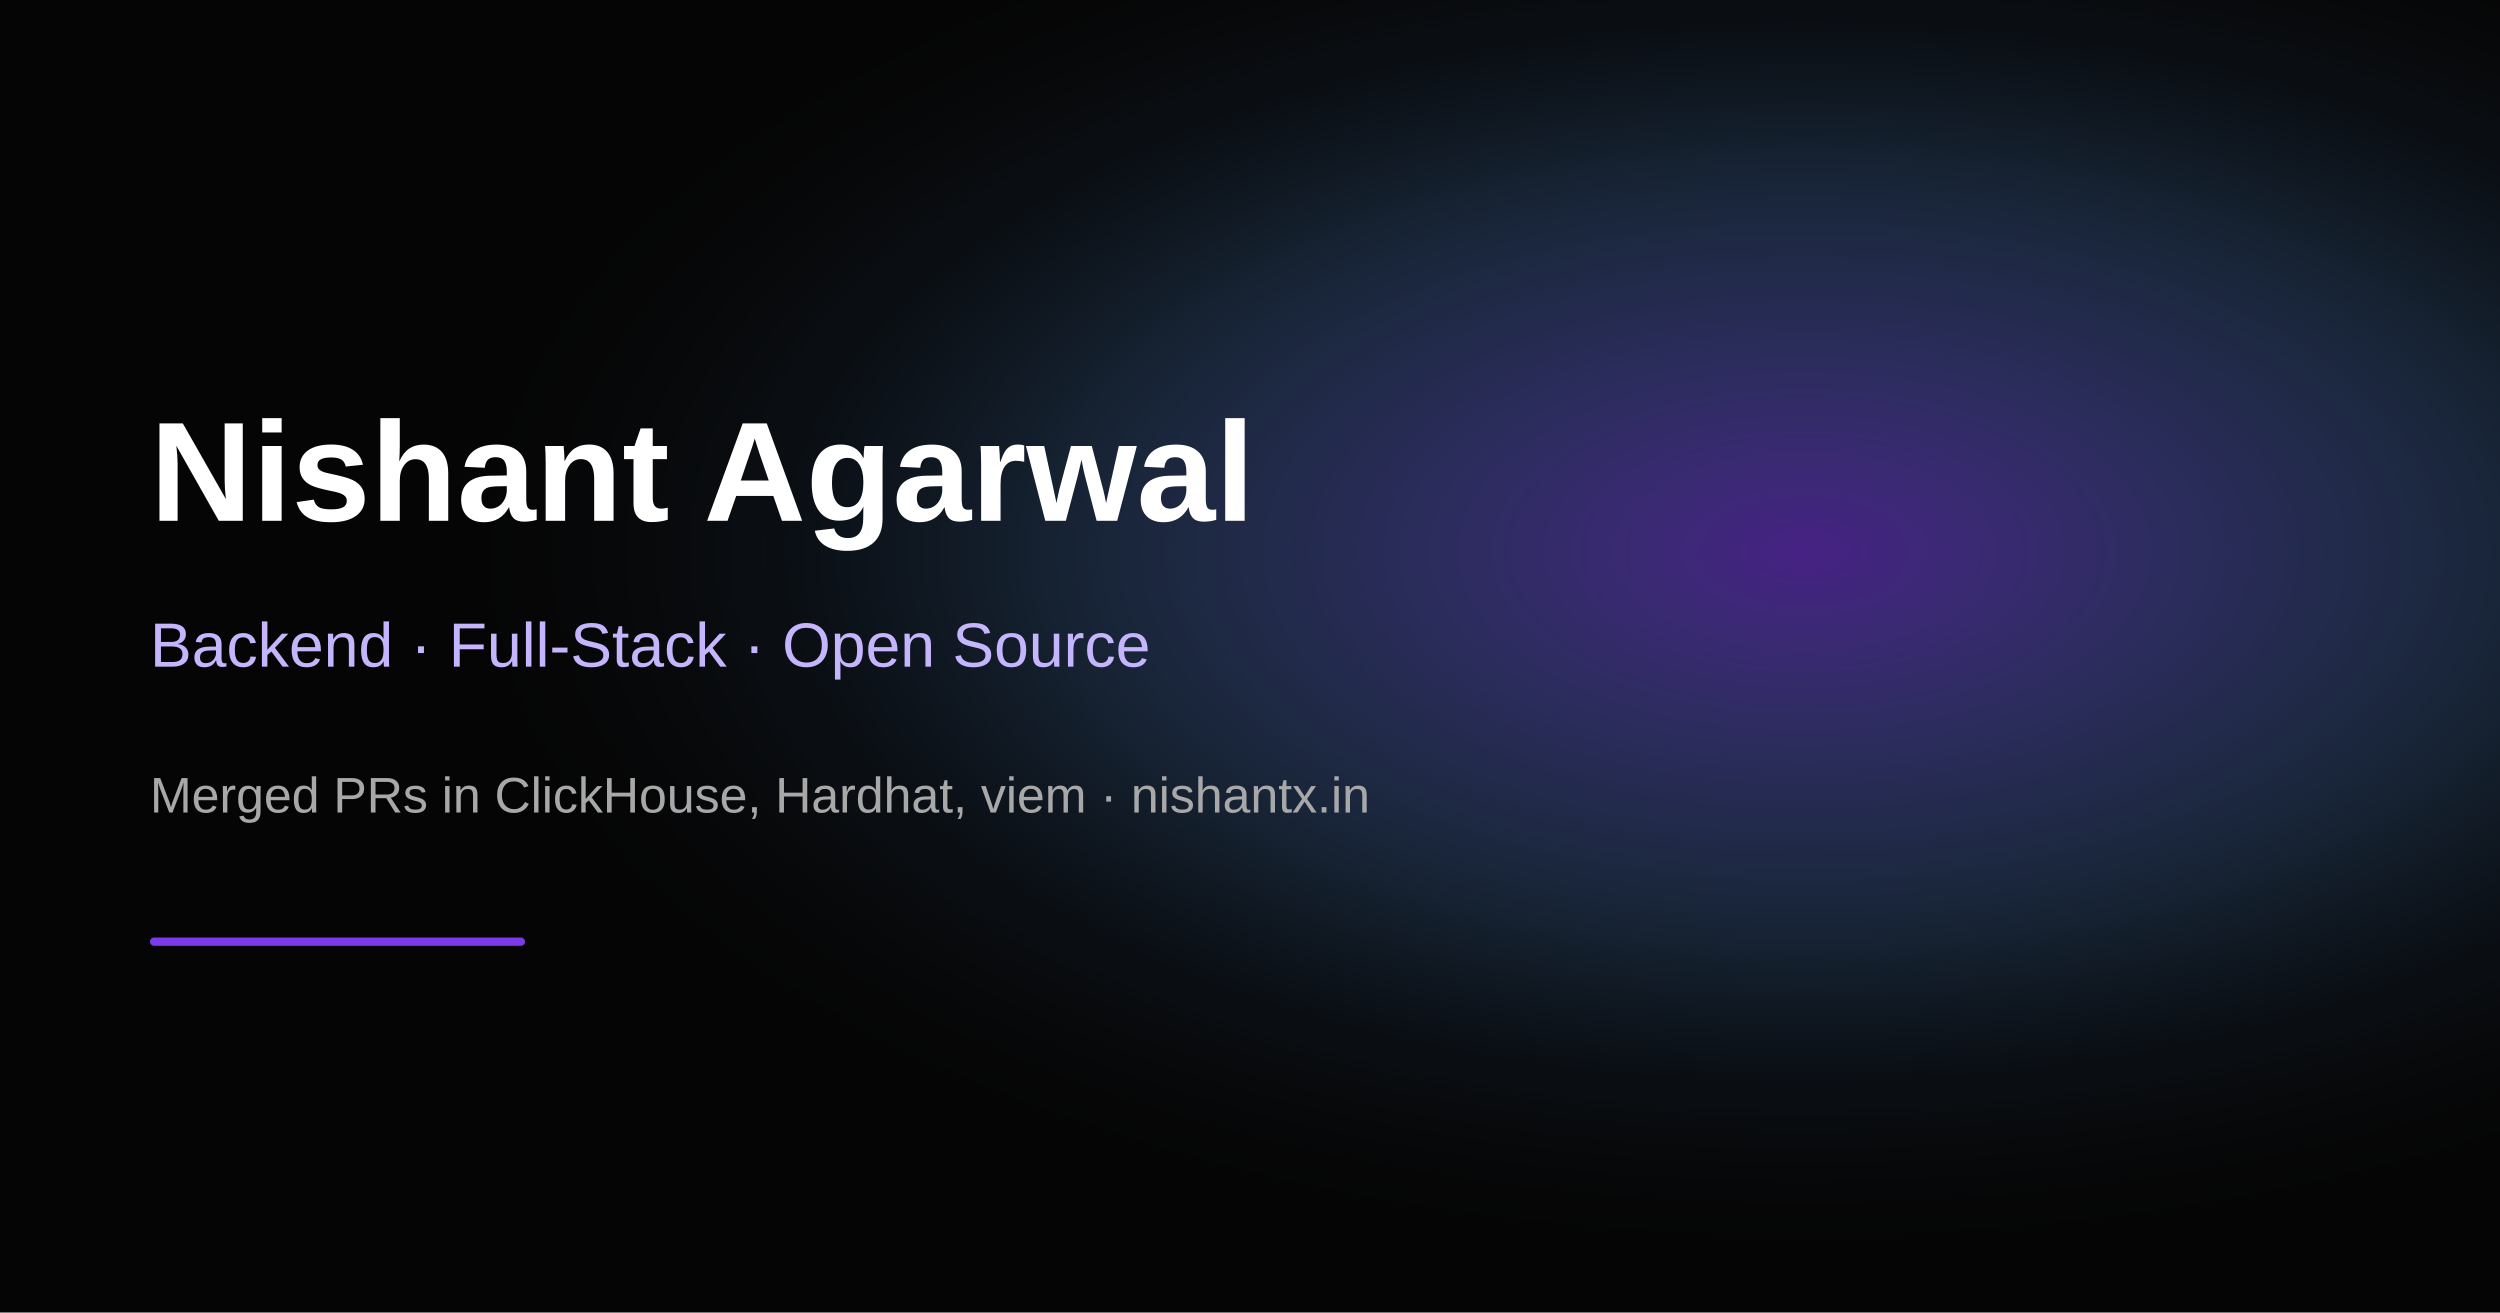
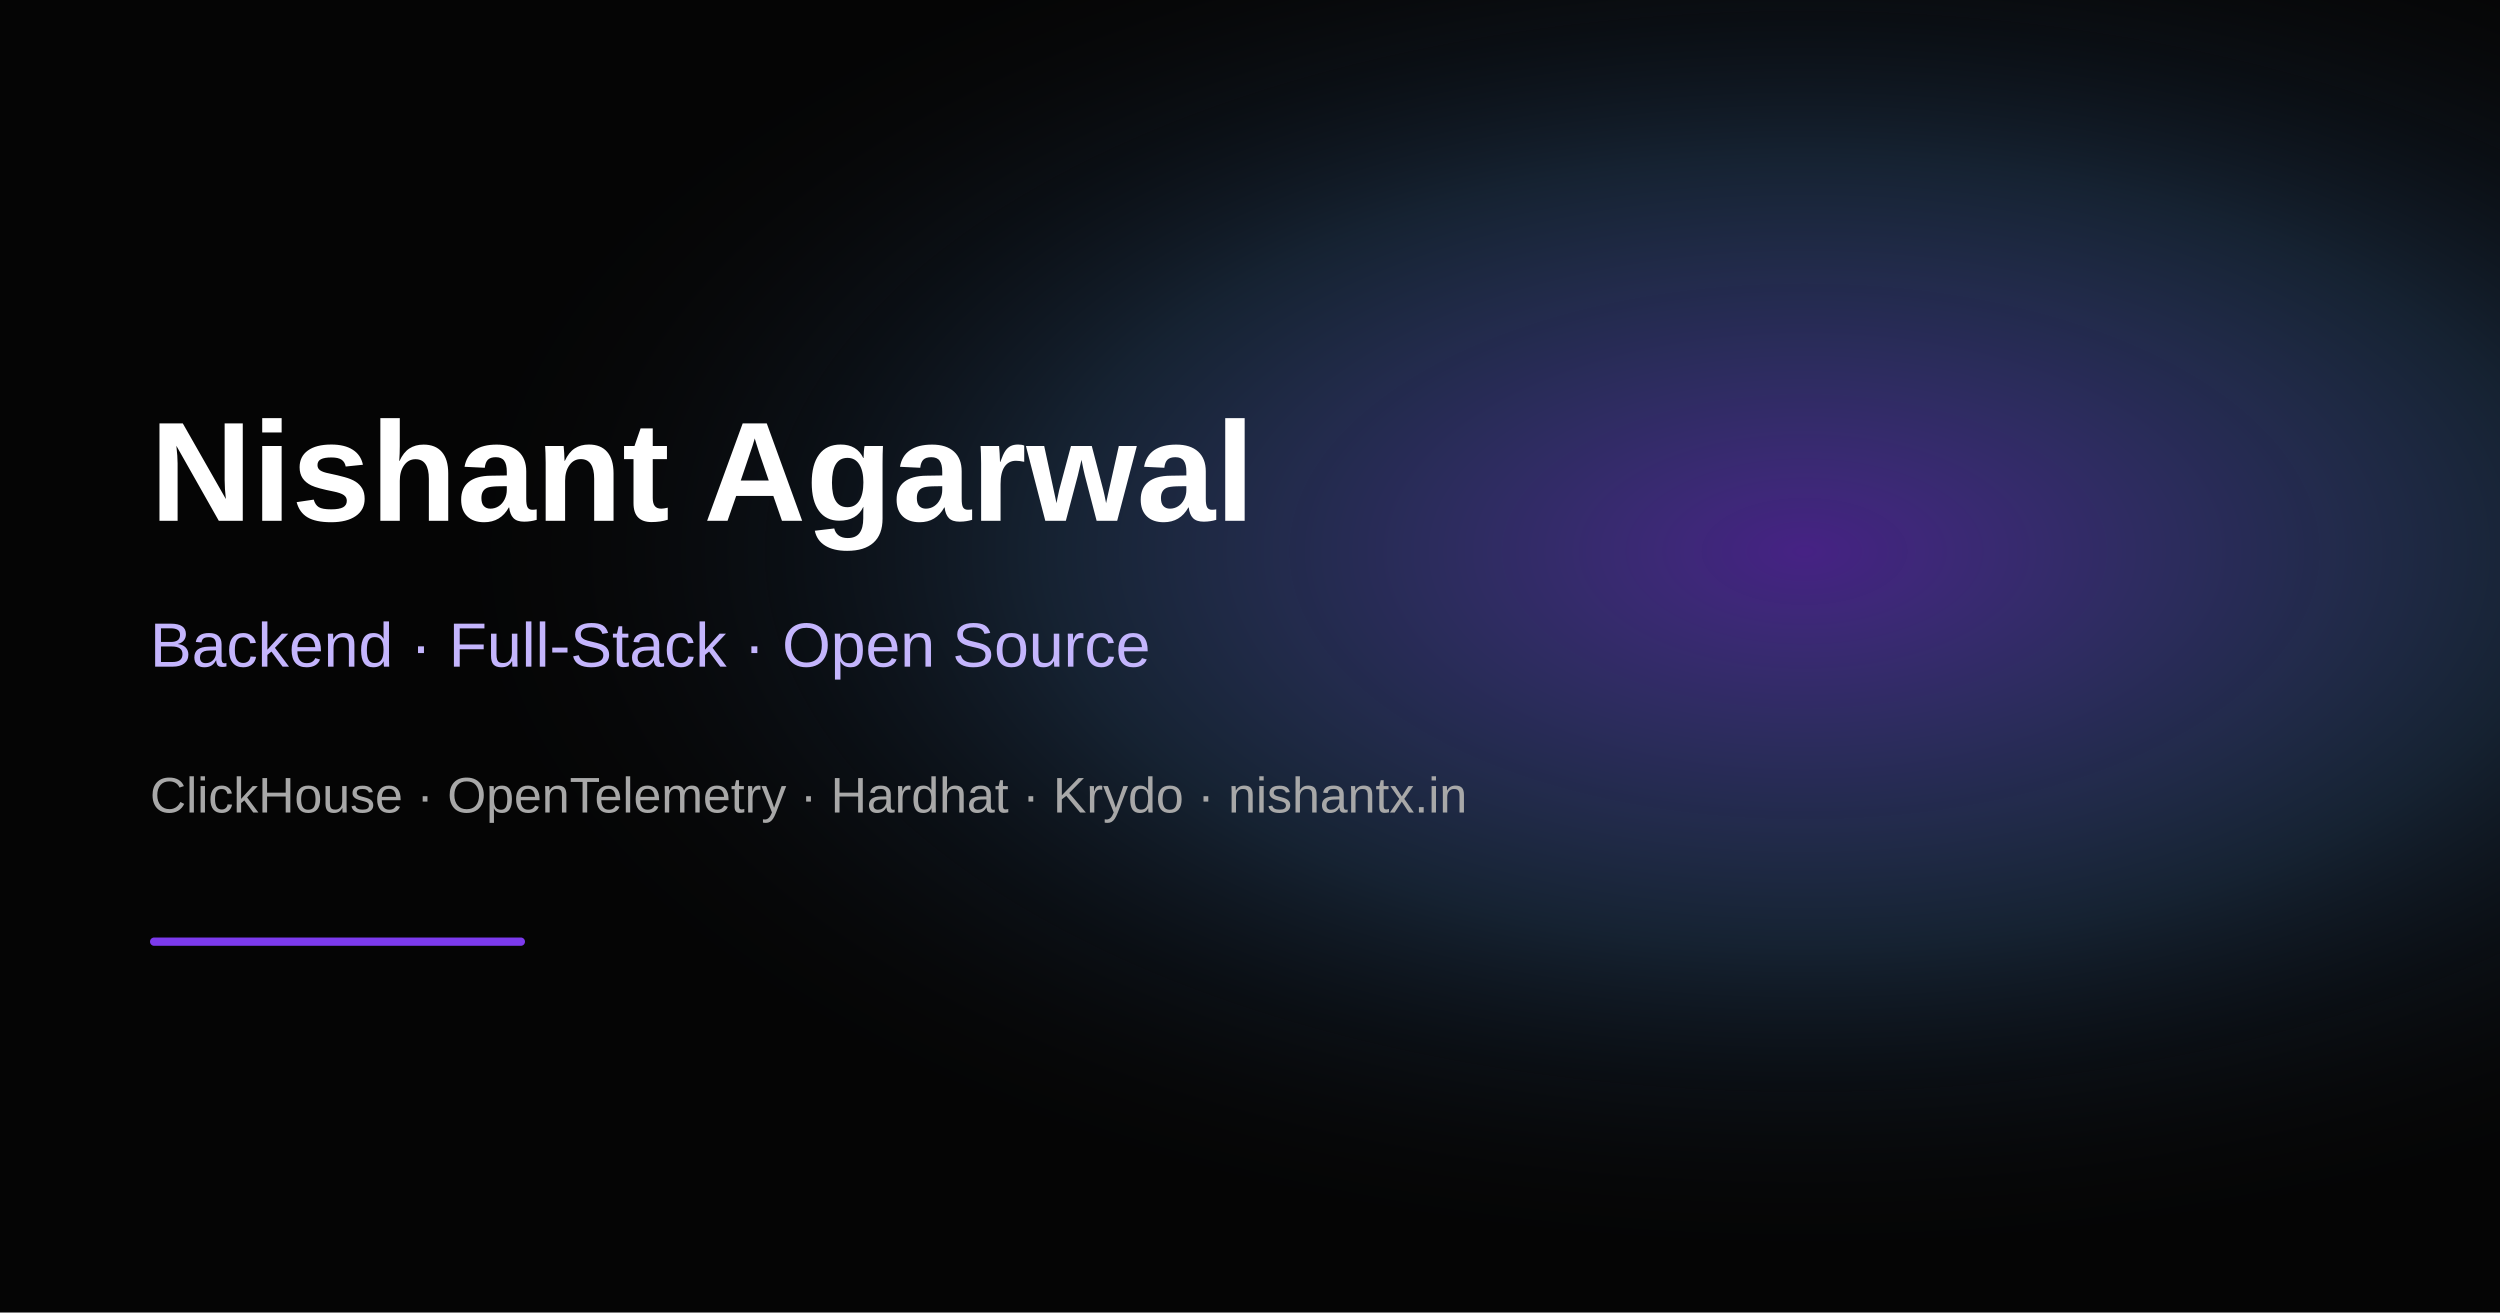
<svg xmlns="http://www.w3.org/2000/svg" width="1200" height="630" viewBox="0 0 1200 630">
  <rect width="1200" height="630" fill="#050505" />
  <defs>
    <radialGradient id="g" cx="72%" cy="42%" r="55%">
      <stop offset="0%" stop-color="#7c3aed" stop-opacity="0.55" />
      <stop offset="55%" stop-color="#60a5fa" stop-opacity="0.18" />
      <stop offset="100%" stop-color="#050505" stop-opacity="0" />
    </radialGradient>
  </defs>
  <rect width="1200" height="630" fill="url(#g)" />
  <text x="72" y="250" fill="#ffffff" font-family="Arial, Helvetica, sans-serif" font-size="68" font-weight="700">Nishant Agarwal</text>
  <text x="72" y="320" fill="#C4B5FD" font-family="Arial, Helvetica, sans-serif" font-size="30">Backend · Full-Stack · Open Source</text>
-   <text x="72" y="390" fill="#A8A8A8" font-family="Arial, Helvetica, sans-serif" font-size="24">Merged PRs in ClickHouse, Hardhat, viem · nishantx.in</text>
+   <text x="72" y="390" fill="#A8A8A8" font-family="Arial, Helvetica, sans-serif" font-size="24">ClickHouse · OpenTelemetry · Hardhat · Krydo · nishantx.in</text>
  <rect x="72" y="450" width="180" height="4" rx="2" fill="#7c3aed" />
</svg>
